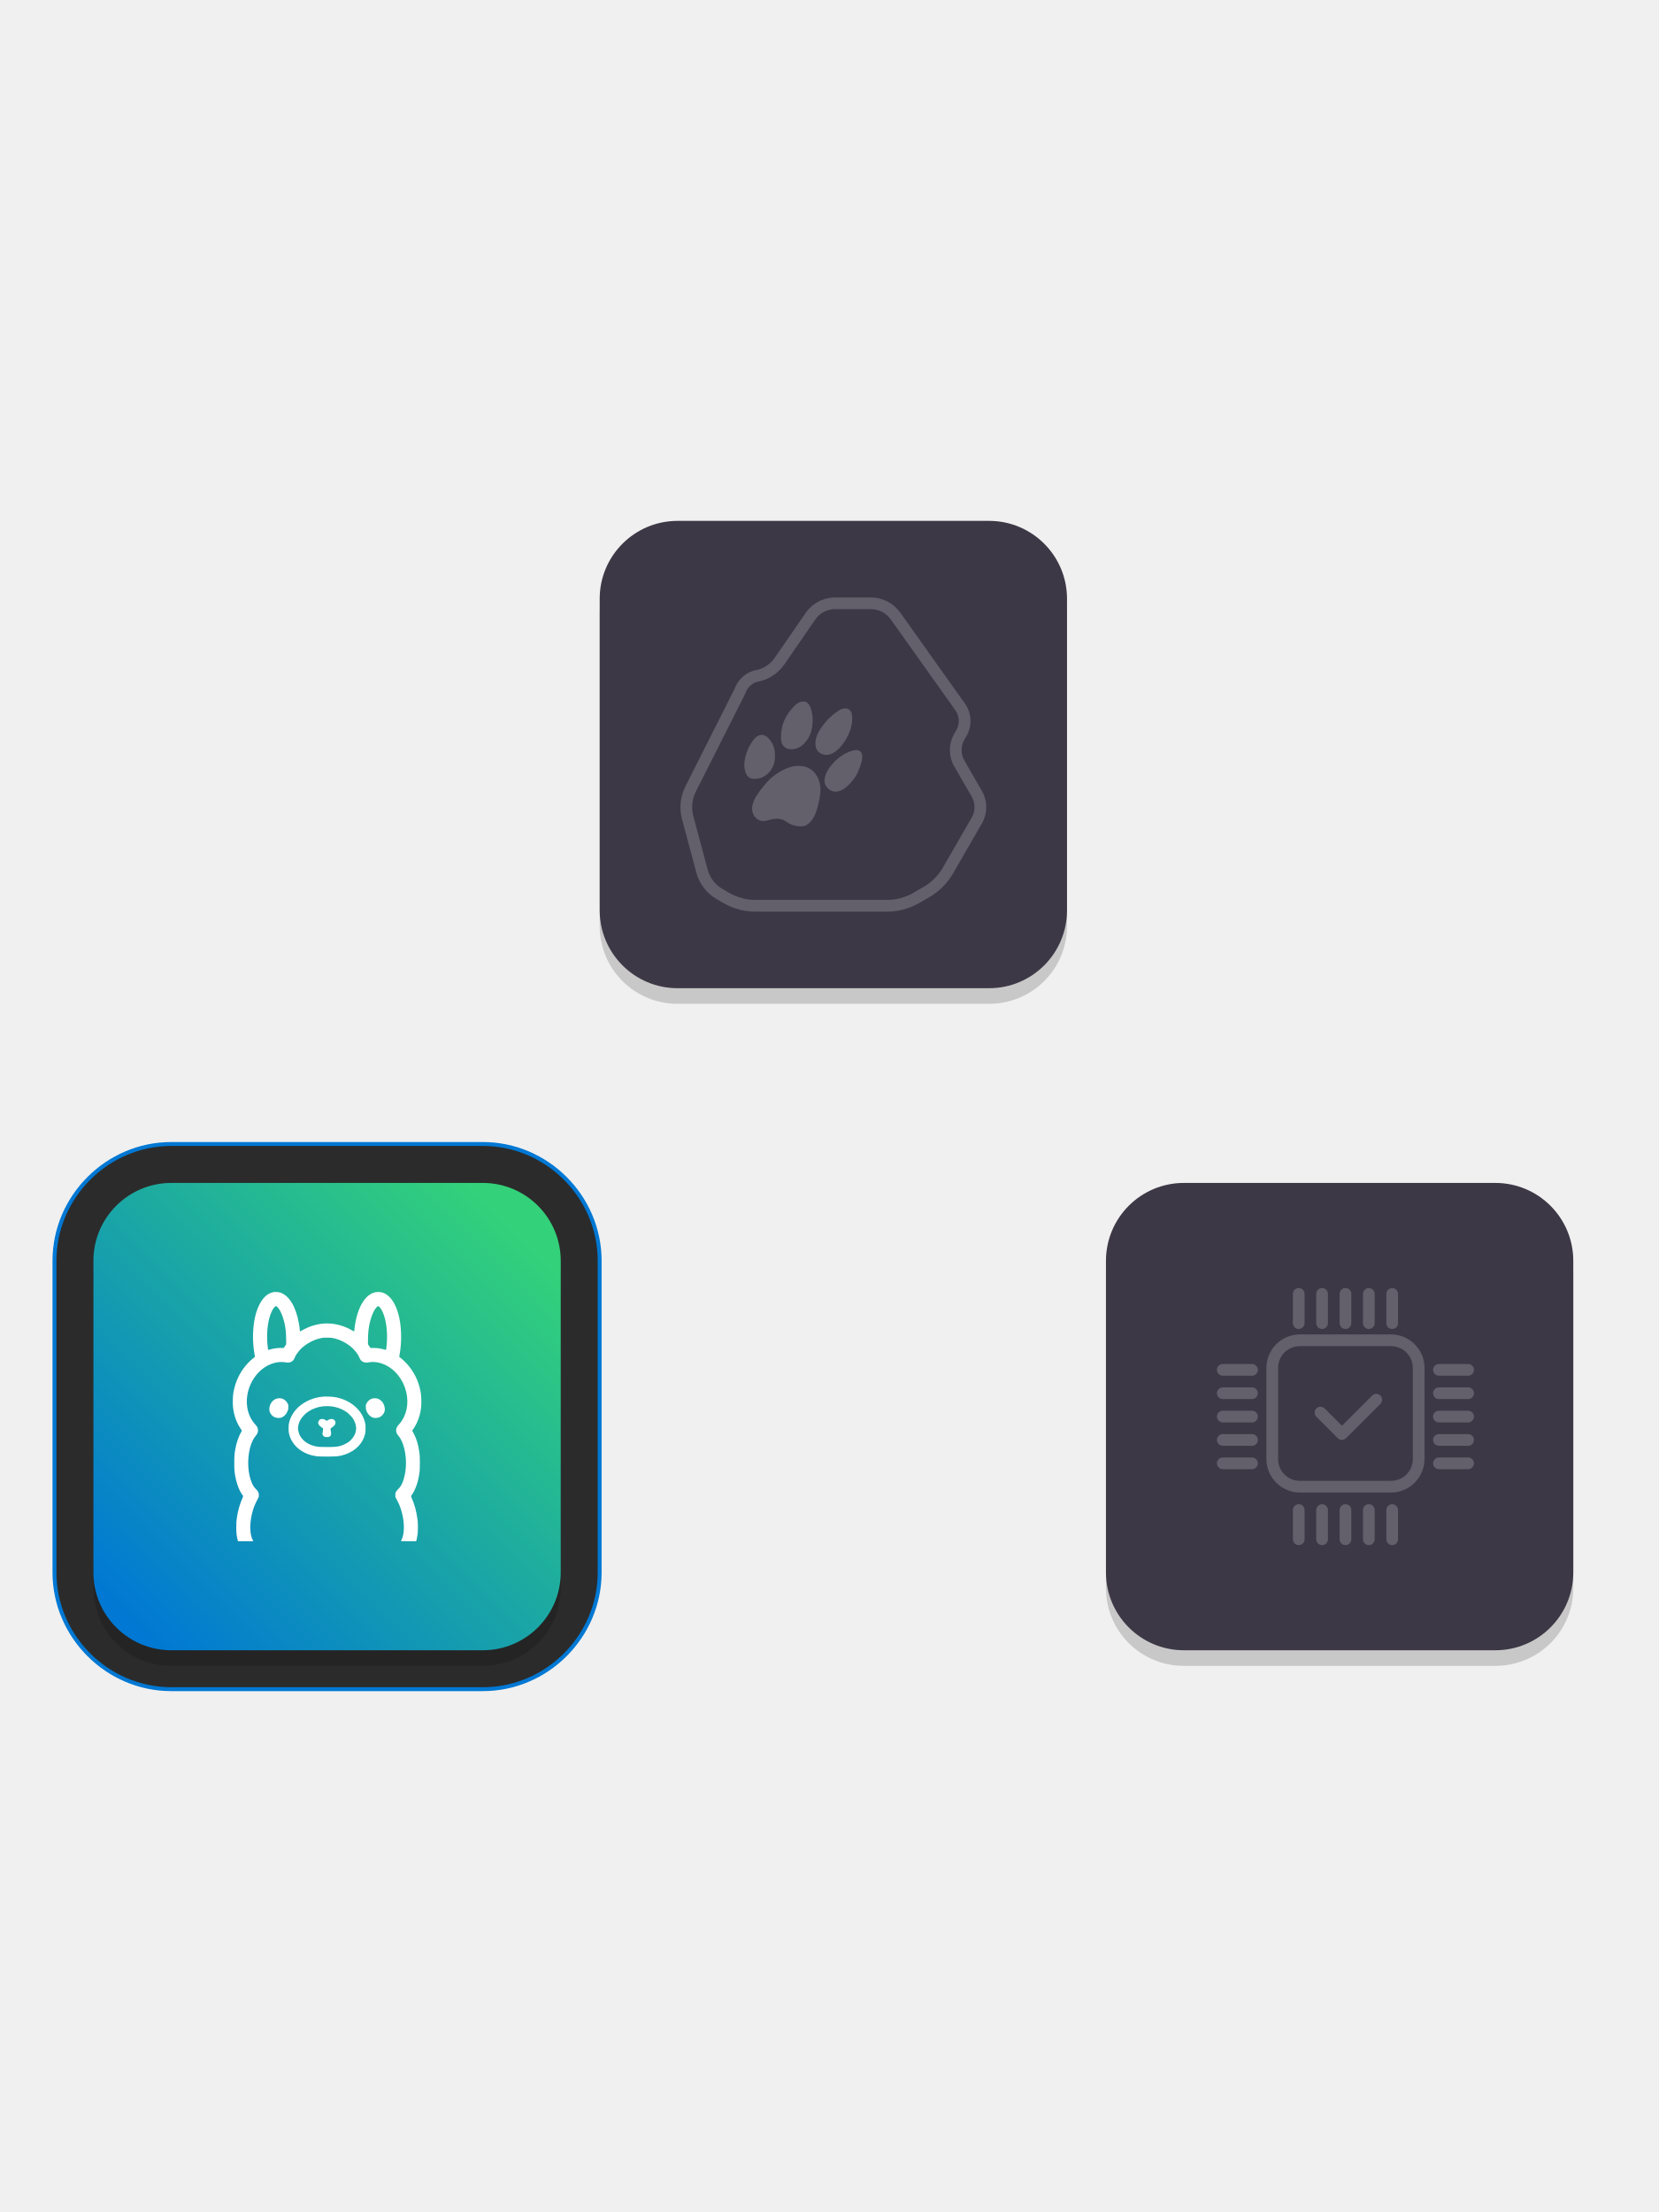
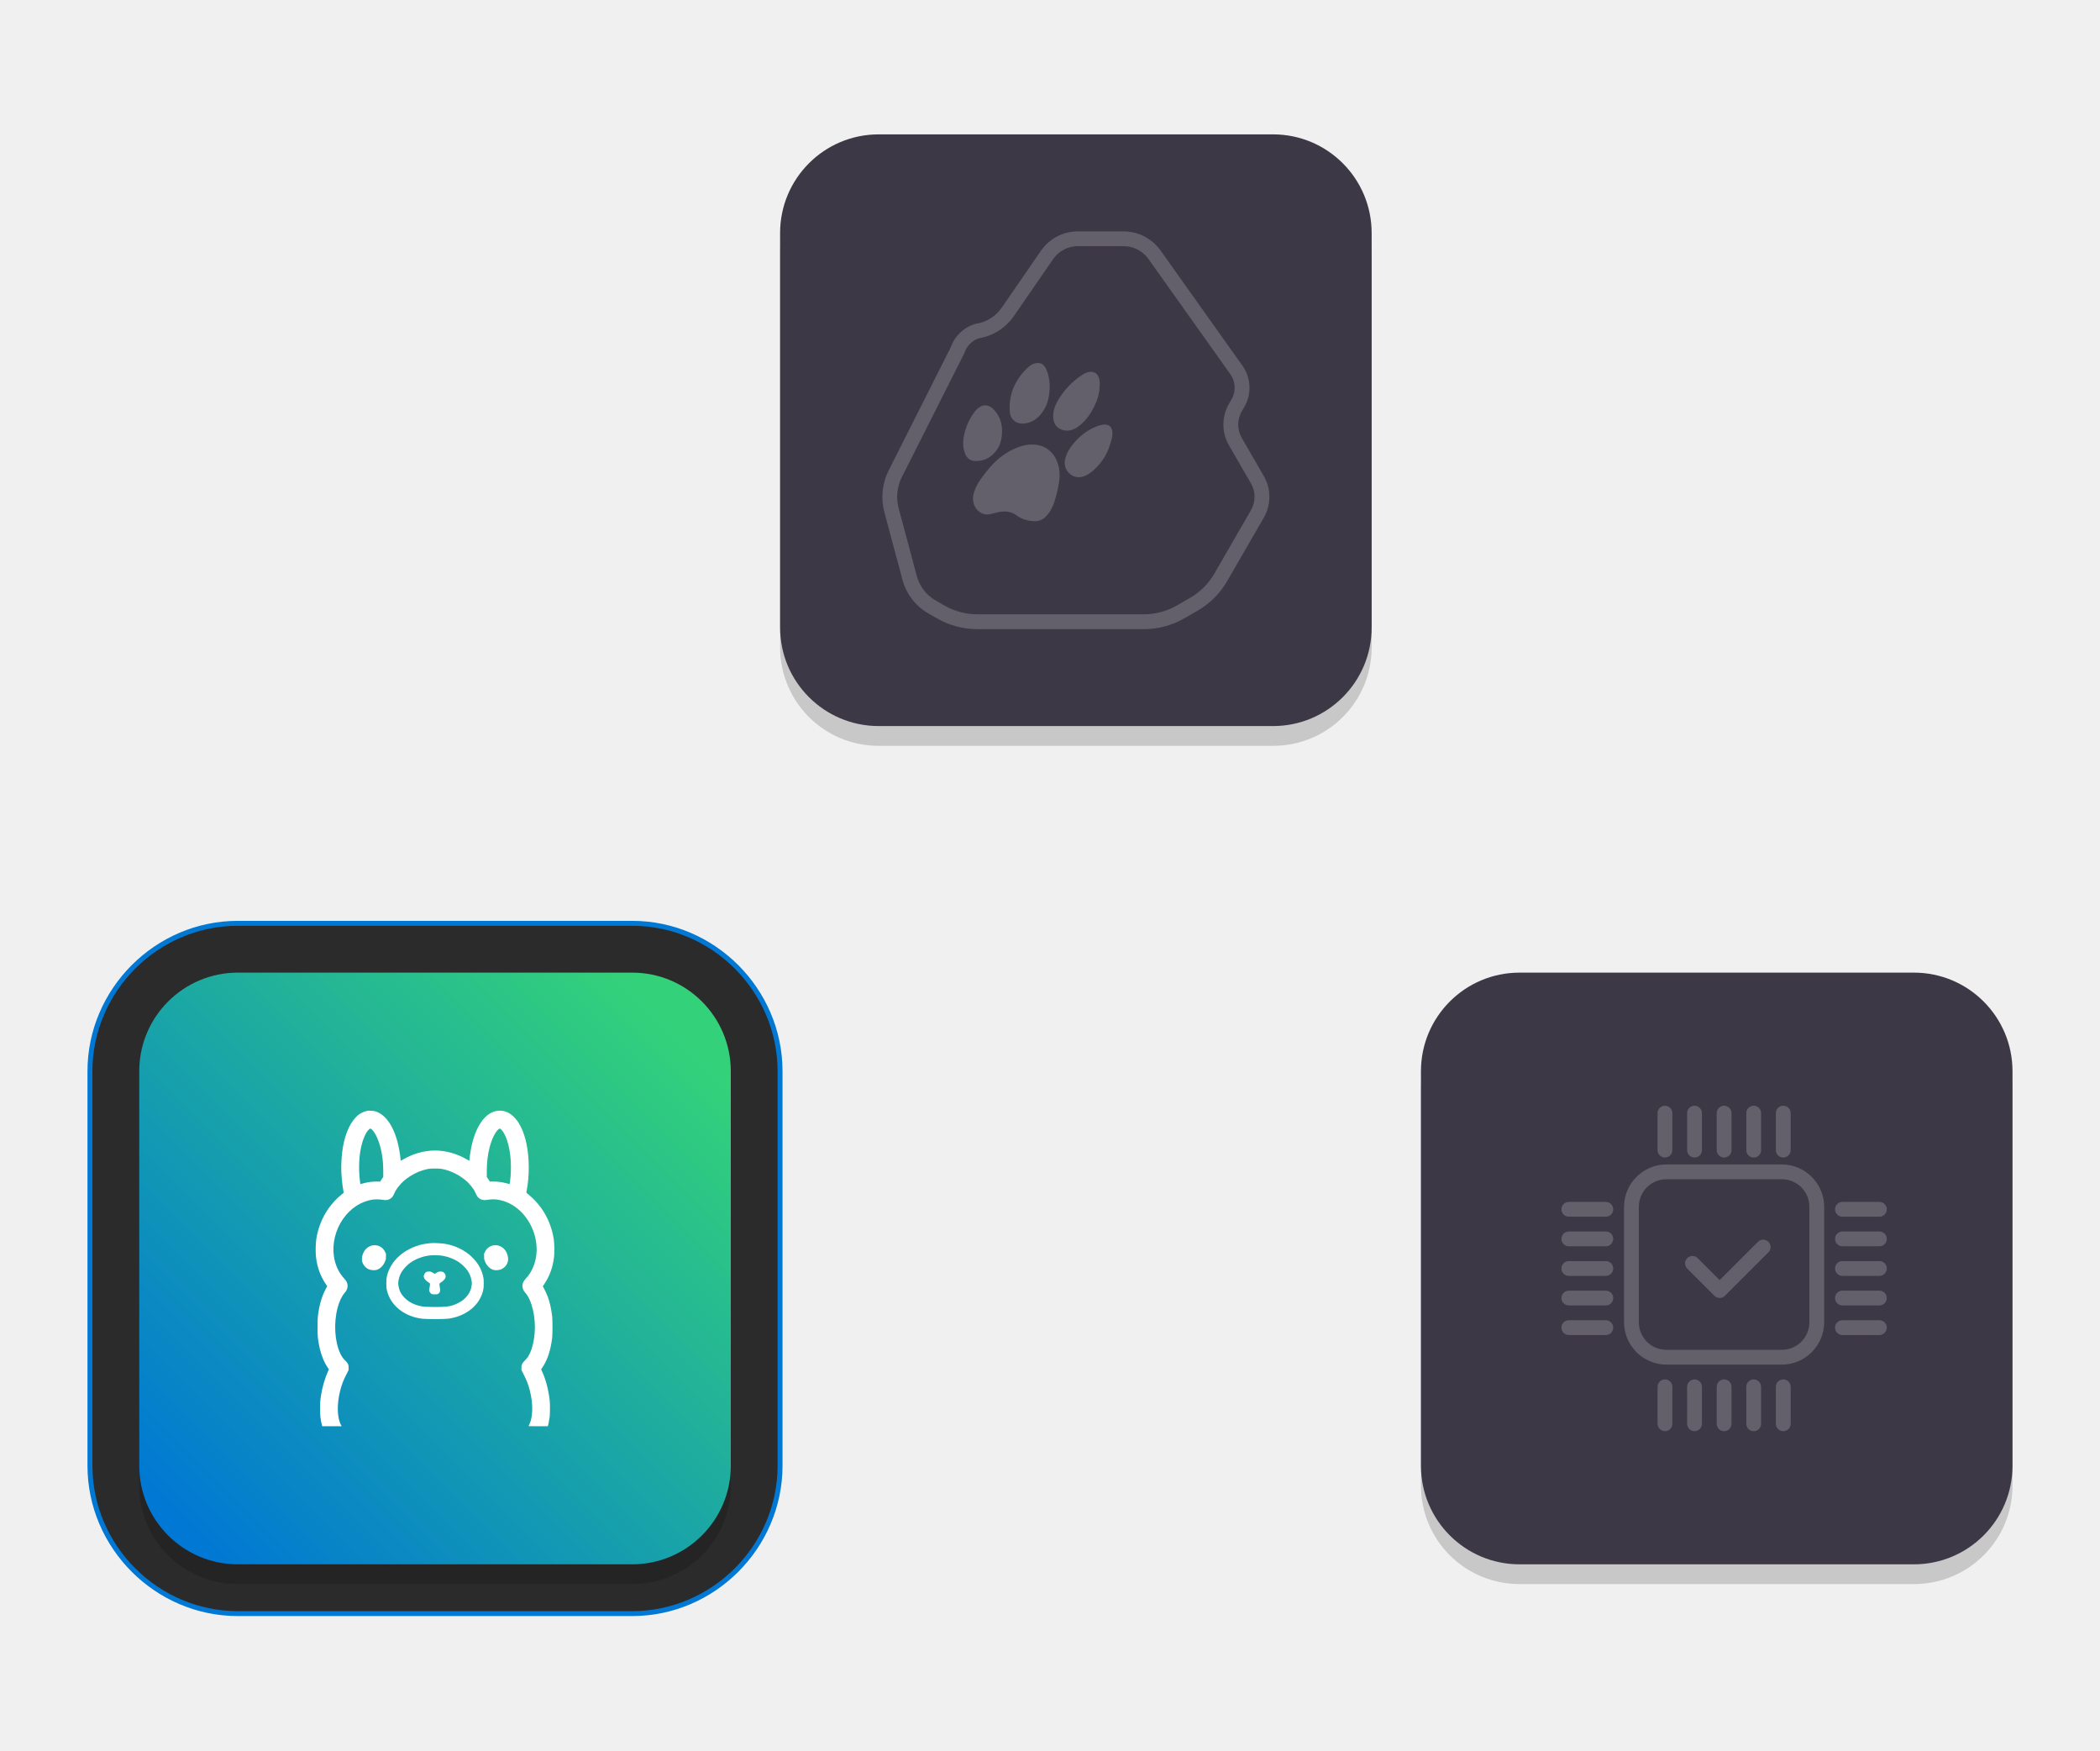
- <svg xmlns="http://www.w3.org/2000/svg" xmlns:xlink="http://www.w3.org/1999/xlink" width="600" height="800" viewBox="0 0 158.75 211.667" version="1.1" id="svg1">
+ <svg xmlns="http://www.w3.org/2000/svg" xmlns:xlink="http://www.w3.org/1999/xlink" width="600" height="500" viewBox="0 0 158.75 132.292" version="1.1" id="svg1">
  <defs id="defs1">
    <linearGradient xlink:href="#linearGradient190" id="linearGradient192" gradientUnits="userSpaceOnUse" x1="256.646" y1="244.475" x2="283.104" y2="218.017" />
    <linearGradient id="linearGradient190">
      <stop style="stop-color:#0078d4;stop-opacity:1;" offset="0" id="stop190" />
      <stop style="stop-color:#33d17a;stop-opacity:1" offset="1" id="stop191" />
    </linearGradient>
  </defs>
  <g id="layer1">
-     <g id="g90" transform="matrix(1.408459,0,0,1.408459,-345.0831,-184.9292)">
+     <g id="g90" transform="matrix(1.408459,0,0,1.408459,-343.4956,-224.6167)">
      <path id="rect90" style="font-variation-settings:'opsz' 32;opacity:1;fill:#2b2b2b;fill-opacity:1;stroke:#0078d4;stroke-width:0.265;stroke-dasharray:none;stroke-dashoffset:0;stroke-opacity:1;paint-order:fill markers stroke" d="m 256.646,209.021 c -4.352,0 -7.938,3.585 -7.938,7.938 V 238.125 c 0,4.352 3.587,7.936 7.938,7.936 h 21.166 c 4.351,0 7.936,-3.585 7.936,-7.936 v -21.166 c 0,-4.351 -3.583,-7.938 -7.936,-7.938 z" />
      <path id="rect71" style="font-variation-settings:'opsz' 32;fill:#000000;fill-opacity:0.169;stroke-width:0.529;stroke-dasharray:0.529, 1.587;paint-order:stroke markers fill" d="m 325.438,212.725 h 21.167 c 2.932,0 5.292,2.36 5.292,5.292 v 21.167 c 0,2.932 -2.36,5.292 -5.292,5.292 H 325.438 c -2.932,0 -5.292,-2.36 -5.292,-5.292 v -21.167 c 0,-2.932 2.36,-5.292 5.292,-5.292 z m -34.396,-44.979 h 21.167 c 2.932,0 5.292,2.36 5.292,5.292 v 21.167 c 0,2.932 -2.36,5.292 -5.292,5.292 h -21.167 c -2.932,0 -5.292,-2.36 -5.292,-5.292 v -21.167 c 0,-2.932 2.36,-5.292 5.292,-5.292 z m -34.396,44.979 h 21.167 c 2.932,0 5.292,2.36 5.292,5.292 v 21.167 c 0,2.932 -2.36,5.292 -5.292,5.292 h -21.167 c -2.932,0 -5.292,-2.36 -5.292,-5.292 v -21.167 c 0,-2.932 2.36,-5.292 5.292,-5.292 z" />
-       <rect style="font-variation-settings:'opsz' 32;opacity:1;vector-effect:none;fill:url(#linearGradient192);fill-opacity:1;stroke-width:0.529;stroke-linecap:butt;stroke-linejoin:miter;stroke-miterlimit:4;stroke-dasharray:0.529, 1.587;stroke-dashoffset:0;stroke-opacity:1;-inkscape-stroke:none;paint-order:stroke markers fill;stop-color:#000000;stop-opacity:1" id="rect2" width="31.75" height="31.75" x="251.354" y="211.667" ry="5.292" />
+       <rect style="font-variation-settings:'opsz' 32;opacity:1;vector-effect:none;fill:url(#linearGradient192);fill-opacity:1;stroke-width:0.529;stroke-linecap:butt;stroke-linejoin:miter;stroke-miterlimit:4;stroke-dasharray:0.529, 1.587;stroke-dashoffset:0;stroke-opacity:1;-inkscape-stroke:none;paint-order:stroke markers fill;stop-color:#000000;stop-opacity:1" id="rect2" width="31.75" height="31.75" x="251.354" y="211.667" ry="5.292" rx="5.292" />
      <g id="g5" transform="matrix(0.01983302,0,0,0.01983302,260.8231,219.075)" style="fill:#ffffff">
        <path d="M 140.629,0.24 C 132.66,1.527 123.097,5.696 116.354,10.845 95.941,26.354 80.125,59.273 73.444,100.283 c -2.513,15.509 -4.23,37.026 -4.23,53.455 0,19.371 2.268,44.136 5.517,61.239 0.736,3.801 1.103,7.173 0.797,7.418 -0.245,0.245 -3.249,2.697 -6.621,5.394 C 57.383,236.984 44.203,251.145 35.13,264.08 17.721,288.784 6.442,316.86 1.721,347.265 -0.118,359.28 -0.608,383.555 0.863,395.57 4.112,423.278 12.449,446.695 26.732,468.151 l 4.659,6.927 -1.349,2.268 c -9.563,16.061 -17.716,39.294 -21.517,61.607 -3.004,17.655 -3.372,22.375 -3.372,46.037 0,23.847 0.307,28.567 3.126,45.057 3.372,19.739 10.237,40.642 17.9,54.558 2.513,4.536 8.643,13.976 9.379,14.467 0.245,0.122 -0.49,2.39 -1.655,5.026 -8.827,19.31 -16.367,44.995 -19.494,66.635 -2.207,14.834 -2.513,19.616 -2.513,35.248 0,19.922 1.103,29.608 5.272,45.485 l 0.613,2.329 H 44.019 70.317 l -1.716,-3.249 c -10.605,-19.616 -11.586,-56.029 -2.452,-92.38 4.168,-16.797 8.889,-29.118 17.716,-46.099 l 5.272,-10.298 v -6.314 c 0,-5.885 -0.123,-6.559 -2.023,-10.421 -1.471,-2.943 -3.433,-5.456 -6.927,-8.889 -5.946,-5.762 -10.237,-11.831 -13.67,-19.31 -15.08,-32.735 -18.023,-81.346 -7.417,-122.786 4.414,-17.287 11.709,-32.673 19.371,-41.071 5.211,-5.763 7.908,-12.199 7.908,-18.881 0,-6.927 -2.452,-12.628 -7.969,-18.574 -15.816,-16.919 -25.562,-37.517 -29.057,-61.485 -4.965,-34.145 4.046,-71.355 24.52,-100.84 20.046,-28.935 48.182,-47.509 79.63,-52.474 7.049,-1.165 20.229,-0.981 27.585,0.368 8.031,1.41 13.057,0.98 18.207,-1.472 6.375,-3.003 9.563,-6.743 13.302,-15.325 3.31,-7.662 5.885,-11.831 12.812,-20.474 8.337,-10.36 16.367,-17.41 29.24,-25.931 14.713,-9.624 31.448,-16.612 48.122,-19.984 6.068,-1.226 8.888,-1.41 20.229,-1.41 11.341,0 14.161,0.184 20.229,1.41 24.459,4.966 48.735,17.594 68.106,35.493 4.168,3.862 14.16,16.245 17.348,21.395 1.226,2.022 3.372,6.314 4.72,9.501 3.739,8.582 6.927,12.322 13.302,15.325 4.966,2.391 10.176,2.882 17.9,1.594 12.199,-2.084 21.578,-1.9 33.532,0.552 40.704,8.214 76.136,41.746 91.829,86.68 13.67,39.416 9.808,80.672 -10.544,112.18 -3.433,5.334 -6.866,9.625 -11.831,14.897 -10.728,11.463 -10.728,25.685 -0.061,37.455 17.532,19.187 28.505,66.389 25.194,108.012 -2.206,27.463 -9.256,52.045 -18.942,65.96 -1.716,2.452 -5.271,6.62 -7.969,9.195 -3.494,3.433 -5.455,5.946 -6.927,8.889 -1.9,3.862 -2.023,4.536 -2.023,10.421 v 6.314 l 5.272,10.298 c 8.828,16.981 13.548,29.302 17.716,46.099 9.012,35.861 8.215,71.538 -2.084,91.829 -0.858,1.716 -1.594,3.31 -1.594,3.494 0,0.184 11.709,0.306 26.053,0.306 h 25.992 l 0.674,-2.636 c 0.368,-1.409 0.981,-3.555 1.287,-4.781 0.675,-2.697 2.023,-10.666 3.127,-18.329 1.042,-7.724 1.042,-36.168 0,-44.75 -3.923,-31.141 -10.483,-55.845 -21.21,-79.201 -1.165,-2.636 -1.901,-4.904 -1.656,-5.026 0.307,-0.184 2.023,-2.636 3.862,-5.395 13.364,-20.229 21.578,-45.669 25.747,-79.262 1.103,-9.257 1.103,-49.041 0,-57.93 -2.943,-22.926 -6.498,-38.497 -12.383,-54.251 -2.452,-6.559 -8.95,-20.413 -11.708,-24.888 l -1.349,-2.268 4.659,-6.927 c 14.283,-21.456 22.62,-44.873 25.869,-72.581 1.471,-12.015 0.981,-36.29 -0.858,-48.305 -4.782,-30.467 -16,-58.42 -33.409,-83.185 -9.073,-12.935 -22.253,-27.096 -33.777,-36.291 -3.372,-2.697 -6.376,-5.149 -6.621,-5.394 -0.306,-0.245 0.062,-3.617 0.797,-7.418 7.418,-38.681 7.172,-86.924 -0.613,-124.625 C 563.913,57.495 551.653,31.381 535.837,16.301 523.209,4.286 510.336,-0.864 494.888,0.117 459.456,2.202 430.89,42.967 419.61,107.21 c -1.839,10.36 -3.432,22.498 -3.432,25.808 0,1.287 -0.246,2.329 -0.552,2.329 -0.307,0 -2.697,-1.226 -5.272,-2.758 -27.34,-16.184 -57.746,-24.827 -87.354,-24.827 -29.608,0 -60.014,8.643 -87.354,24.827 -2.575,1.532 -4.965,2.758 -5.272,2.758 -0.306,0 -0.552,-1.042 -0.552,-2.329 0,-3.433 -1.655,-15.938 -3.432,-25.808 C 216.152,49.526 192.674,11.335 161.472,1.711 157.181,0.424 144.982,-0.434 140.629,0.24 Z M 151.051,50.139 c 8.827,6.988 18.635,26.972 24.275,49.347 1.042,4.046 2.145,8.705 2.452,10.421 0.245,1.656 0.919,5.395 1.471,8.276 2.391,12.996 3.494,27.034 3.617,44.137 l 0.061,16.858 -4.23,6.252 -4.229,6.314 h -9.87 c -11.524,0 -22.988,1.472 -33.961,4.414 -3.923,0.981 -7.724,1.962 -8.459,2.146 -1.165,0.245 -1.349,-0.123 -2.023,-5.15 -3.617,-27.279 -3.433,-57.5 0.552,-82.634 4.413,-28.014 14.712,-53.393 24.765,-60.871 2.391,-1.778 2.82,-1.716 5.579,0.49 z m 349.538,-0.429 c 6.069,4.475 12.751,16.367 17.716,31.57 9.992,30.405 12.812,72.151 7.54,111.874 -0.674,5.027 -0.858,5.395 -2.023,5.15 -0.735,-0.184 -4.536,-1.165 -8.459,-2.146 -10.973,-2.942 -22.437,-4.414 -33.961,-4.414 h -9.87 l -4.229,-6.314 -4.23,-6.252 0.061,-16.858 c 0.123,-23.785 2.33,-42.359 7.601,-63.018 5.579,-22.191 15.448,-42.175 24.214,-49.163 2.759,-2.207 3.188,-2.268 5.64,-0.429 z" fill="#000000" id="path1-2" style="fill:#ffffff" />
        <path d="m 313.498,358.237 c -13.303,1.288 -16.919,1.778 -23.295,3.066 -10.36,2.145 -24.214,6.927 -33.838,11.647 -33.47,16.367 -56.519,43.646 -63.569,75.216 -1.41,6.253 -1.594,8.337 -1.594,18.881 0,10.421 0.184,12.689 1.533,18.635 9.379,41.256 47.385,71.723 96.549,77.301 10.666,1.165 56.765,1.165 67.431,0 39.478,-4.475 73.439,-25.869 88.703,-55.907 4.045,-8.03 6.007,-13.241 7.846,-21.394 1.349,-5.946 1.533,-8.214 1.533,-18.635 0,-10.544 -0.184,-12.628 -1.594,-18.881 -10.238,-45.853 -54.742,-81.959 -109.3,-88.825 -7.111,-0.858 -25.746,-1.594 -30.405,-1.104 z m 22.926,33.348 c 18.207,1.962 36.536,8.46 51.248,18.268 7.908,5.272 19.065,16.306 23.846,23.54 5.885,8.949 9.256,18.083 10.789,29.179 0.674,5.088 0.307,8.95 -1.533,17.164 -2.881,12.26 -11.831,25.072 -23.907,34.022 -5.64,4.107 -17.348,10.054 -24.52,12.383 -13.609,4.352 -22.498,5.149 -54.252,4.904 -20.719,-0.184 -24.398,-0.368 -30.344,-1.471 -20.29,-3.801 -36.351,-11.893 -47.998,-24.214 -9.441,-9.931 -13.732,-19.003 -16.061,-33.654 -1.042,-6.805 0.919,-18.084 4.904,-27.586 4.843,-11.586 17.348,-25.991 29.731,-34.267 14.344,-9.563 33.225,-16.367 50.573,-18.206 6.682,-0.736 20.842,-0.736 27.524,-0.062 z" fill="#000000" id="path2" style="fill:#ffffff" />
        <path d="m 299.584,436.336 c -4.659,2.513 -7.908,8.888 -6.927,13.608 1.103,5.088 5.578,10.238 12.566,14.468 3.74,2.268 3.985,2.574 4.169,4.842 0.122,1.349 -0.368,5.211 -1.042,8.644 -0.736,3.371 -1.288,6.927 -1.288,7.908 0.062,2.636 2.514,6.927 5.088,9.011 2.269,1.839 2.698,1.9 9.073,2.084 5.824,0.184 7.05,0.061 9.379,-1.042 6.008,-2.943 7.54,-8.337 5.333,-18.697 -1.839,-8.643 -1.471,-9.992 3.127,-12.628 4.842,-2.82 9.992,-7.785 11.524,-11.157 2.943,-6.436 0.245,-13.731 -6.253,-17.103 -1.593,-0.797 -3.555,-1.164 -6.436,-1.164 -4.475,0 -7.356,1.042 -12.628,4.413 l -3.004,1.901 -1.9,-1.165 c -7.785,-4.598 -9.195,-5.149 -13.916,-5.088 -3.371,0 -5.21,0.306 -6.865,1.165 z" fill="#000000" id="path3" style="fill:#ffffff" />
        <path d="m 150.744,365.165 c -10.85,3.433 -18.942,11.402 -23.11,22.743 -2.023,5.395 -3.004,13.916 -2.146,18.513 2.023,10.973 11.034,20.965 21.272,23.724 12.873,3.371 22.497,1.164 31.018,-7.295 4.965,-4.843 7.663,-9.073 10.36,-15.939 1.961,-4.842 2.084,-5.7 2.084,-12.566 l 0.061,-7.356 -2.574,-5.272 c -4.108,-8.337 -11.525,-14.529 -20.107,-16.797 -4.843,-1.226 -12.628,-1.164 -16.858,0.245 z" fill="#000000" id="path4" style="fill:#ffffff" />
        <path d="m 478.153,364.982 c -8.398,2.268 -15.877,8.52 -19.862,16.735 l -2.574,5.272 0.061,7.356 c 0,6.866 0.123,7.724 2.084,12.566 2.698,6.866 5.395,11.096 10.36,15.939 8.521,8.459 18.145,10.666 31.019,7.295 7.417,-1.962 14.834,-8.215 18.39,-15.51 3.065,-6.191 3.8,-10.666 2.82,-17.716 -2.268,-16.122 -11.709,-27.83 -25.747,-31.937 -4.107,-1.226 -12.076,-1.226 -16.551,0 z" fill="#000000" id="path5" style="fill:#ffffff" />
      </g>
-       <rect style="font-variation-settings:'opsz' 32;fill:#3d3846;fill-opacity:1;stroke-width:0.529;stroke-dasharray:0.529, 1.587;paint-order:stroke markers fill" id="rect4" width="31.75" height="31.75" x="285.75" y="166.687" ry="5.292" />
-       <rect style="font-variation-settings:'opsz' 32;fill:#3d3846;fill-opacity:1;stroke-width:0.529;stroke-dasharray:0.529, 1.587;paint-order:stroke markers fill" id="rect16" width="31.75" height="31.75" x="320.146" y="211.667" ry="5.292" />
+       <rect style="font-variation-settings:'opsz' 32;fill:#3d3846;fill-opacity:1;stroke-width:0.529;stroke-dasharray:0.529, 1.587;paint-order:stroke markers fill" id="rect4" width="31.75" height="31.75" x="285.75" y="166.687" ry="5.292" rx="5.292" />
+       <rect style="font-variation-settings:'opsz' 32;fill:#3d3846;fill-opacity:1;stroke-width:0.529;stroke-dasharray:0.529, 1.587;paint-order:stroke markers fill" id="rect16" width="31.75" height="31.75" x="320.146" y="211.667" ry="5.292" rx="5.292" />
      <g id="g10-5-7" transform="matrix(0.396875,0,0,0.396875,291.5708,-60.79586)" style="display:inline;opacity:0.2;fill:#ffffff">
        <path id="path62-3-3" style="font-variation-settings:'opsz' 32;fill:#ffffff;fill-opacity:1;fill-rule:nonzero;stroke:none;stroke-width:2;stroke-linecap:round;stroke-linejoin:miter;stroke-miterlimit:4;stroke-dasharray:none;stroke-dashoffset:0;stroke-opacity:1;paint-order:fill markers stroke" d="m 120.779,714.454 c 2.097,0 3.754,1.657 3.754,3.754 v 15.558 c 0,2.097 -1.657,3.754 -3.754,3.754 h -15.558 c -2.097,0 -3.754,-1.657 -3.754,-3.754 v -15.558 c 0,-2.097 1.657,-3.754 3.754,-3.754 z m -21.312,3.754 v 15.558 c 0,3.183 2.571,5.754 5.754,5.754 h 15.558 c 3.183,0 5.754,-2.571 5.754,-5.754 v -15.558 c 0,-3.183 -2.571,-5.754 -5.754,-5.754 h -15.558 c -3.183,0 -5.754,2.571 -5.754,5.754 z M 129,719.52 h 5 a 1,1 0 1 0 0,-2 h -5 a 1,1 0 1 0 0,2 z m 0,4 h 5 a 1,1 0 1 0 0,-2 h -5 a 1,1 0 1 0 0,2 z m 0,4 h 5 a 1,1 0 1 0 0,-2 h -5 a 1,1 0 1 0 0,2 z m 0,4 h 5 a 1,1 0 1 0 0,-2 h -5 a 1,1 0 1 0 0,2 z m 0,4 h 5 a 1,1 0 1 0 0,-2 h -5 a 1,1 0 1 0 0,2 z m -37,-16 h 5 a 1,1 0 1 0 0,-2 h -5 a 1,1 0 1 0 0,2 z m 0,4 h 5 a 1,1 0 1 0 0,-2 h -5 a 1,1 0 1 0 0,2 z m 0,4 h 5 a 1,1 0 1 0 0,-2 h -5 a 1,1 0 1 0 0,2 z m 0,4 h 5 a 1,1 0 1 0 0,-2 h -5 a 1,1 0 1 0 0,2 z m 0,4 h 5 a 1,1 0 1 0 0,-2 h -5 a 1,1 0 1 0 0,2 z m 28,7 v 5 a 1,1 0 1 0 2,0 v -5 a 1,1 0 1 0 -2,0 z m -4,-1e-5 -1e-5,5 a 1,1 0 1 0 2,0 l 1e-5,-5 a 1,1 0 1 0 -2,0 z m -4,-10e-6 2e-5,5 a 1,1 0 1 0 2,0 l -2e-5,-5 a 1,1 0 1 0 -2,0 z m -4,10e-6 -1e-5,5 a 1,1 0 1 0 2,0 l 1e-5,-5 a 1,1 0 1 0 -2,0 z m -4,0 -1e-5,5 a 1,1 0 1 0 2,0 l 1e-5,-5 a 1,1 0 1 0 -2,0 z m 16,-37 v 5 a 1,1 0 1 0 2,0 v -5 a 1,1 0 1 0 -2,0 z m -4,10e-6 v 5 a 1,1 0 1 0 2,0 v -5 a 1,1 0 1 0 -2,0 z m -4,-10e-6 -1e-5,5 a 1,1 0 1 0 2,0 l 1e-5,-5 a 1,1 0 1 0 -2,0 z m -4,0 v 5 a 1,1 0 1 0 2,0 v -5 a 1,1 0 1 0 -2,0 z m -4,0 1e-5,5 a 1,1 0 1 0 2,0 l -1e-5,-5 a 1,1 0 1 0 -2,0 z m 4.026,21.029 3.667,3.667 a 1,1 0 0 0 1.414,0 l 5.867,-5.867 a 1,1 0 1 0 -1.414,-1.414 l -5.867,5.867 1.414,0 -3.667,-3.667 a 1,1 0 1 0 -1.414,1.414 z" />
      </g>
      <g id="g166-8" transform="translate(-0.1445865,-0.07672662)" style="opacity:0.2;fill:#ffffff">
        <g id="g27-8" transform="matrix(0.155576,0,0,0.155576,229.0524,166.1743)" style="fill:#ffffff;fill-opacity:1;stroke:none;stroke-width:3.401;stroke-dasharray:none">
          <path id="path20-1-4" d="m 480.009,106.878 c 0.02,0.774 -0.12,1.531 -0.321,2.268 -0.788,2.876 -1.875,5.614 -3.788,7.953 -1.385,1.693 -2.896,3.257 -4.877,4.259 -3.268,1.653 -6.073,0.033 -7.123,-2.48 -0.611,-1.463 -0.319,-2.949 0.205,-4.384 0.603,-1.648 1.613,-3.05 2.741,-4.37 1.803,-2.112 3.911,-3.844 6.432,-5.039 1.048,-0.496 2.119,-0.932 3.273,-1.133 2.215,-0.386 3.465,0.666 3.457,2.927 z m -38.077,-0.583 c -0.019,2.478 -0.555,4.869 -2.215,6.872 -1.892,2.282 -4.329,3.465 -7.321,3.262 -1.623,-0.11 -2.68,-1.124 -3.239,-2.59 -0.784,-2.058 -0.763,-4.201 -0.32,-6.32 0.608,-2.915 1.821,-5.583 3.6,-7.974 0.585,-0.788 1.292,-1.49 2.192,-1.928 1.559,-0.758 3.116,-0.316 4.507,1.153 1.989,2.101 2.811,4.618 2.796,7.525 z m 33.701,-16.06 c -0.008,2.979 -0.944,5.709 -2.343,8.289 -1.251,2.304 -2.824,4.366 -4.943,5.959 -1.512,1.137 -3.161,1.76 -5.093,1.365 -2.075,-0.425 -3.453,-1.979 -3.639,-4.064 -0.205,-2.324 0.519,-4.408 1.673,-6.347 2.14,-3.59 4.961,-6.549 8.491,-8.807 0.831,-0.532 1.715,-0.945 2.739,-0.95 1.361,-0.006 2.291,0.634 2.767,1.919 0.316,0.851 0.384,1.734 0.348,2.635 z m -17.253,0.823 c -0.096,2.864 -0.584,5.824 -2.421,8.401 -1.328,1.864 -2.971,3.337 -5.26,3.867 -1.524,0.353 -3.055,0.357 -4.404,-0.629 -1.264,-0.924 -1.673,-2.307 -1.733,-3.754 -0.243,-5.954 2.097,-10.832 6.387,-14.841 0.825,-0.772 1.804,-1.312 2.983,-1.431 1.187,-0.12 2.103,0.315 2.753,1.267 0.873,1.278 1.227,2.758 1.48,4.257 0.148,0.877 0.216,1.766 0.216,2.864 z m -5.252,46.152 c -2.208,-0.109 -4.276,-0.613 -6.104,-1.96 -1.863,-1.373 -3.976,-1.658 -6.207,-1.184 -1.011,0.215 -2.004,0.505 -3.016,0.709 -2.825,0.569 -4.787,-1.325 -5.512,-3.272 -0.704,-1.889 -0.309,-3.722 0.435,-5.508 1.028,-2.47 2.725,-4.497 4.369,-6.558 2.252,-2.824 4.952,-5.117 8.175,-6.761 2.213,-1.129 4.552,-1.915 7.056,-1.905 4.273,0.018 7.307,2.323 8.733,6.222 0.904,2.472 0.869,4.999 0.412,7.535 -0.471,2.615 -1.063,5.208 -2.132,7.654 -0.609,1.394 -1.445,2.66 -2.588,3.694 -1.025,0.929 -2.232,1.376 -3.621,1.334 z" style="font-variation-settings:'opsz' 32;opacity:1;fill:#ffffff;fill-opacity:1;fill-rule:nonzero;stroke:none;stroke-width:3.401;stroke-linecap:butt;stroke-linejoin:miter;stroke-miterlimit:4;stroke-dasharray:none;stroke-dashoffset:0;stroke-opacity:1;paint-order:fill markers stroke;stop-color:#000000;stop-opacity:1" />
        </g>
        <path style="font-variation-settings:'opsz' 32;fill:#ffffff;fill-opacity:1;fill-rule:nonzero;stroke:none;stroke-width:0.873;stroke-linecap:round;stroke-linejoin:miter;stroke-miterlimit:4;stroke-dasharray:none;stroke-dashoffset:0;stroke-opacity:1;paint-order:fill markers stroke" d="m 206.873,620.094 c 0.223,0.831 0.766,1.539 1.511,1.969 l 0.513,0.296 c 0.726,0.419 1.549,0.64 2.388,0.64 l 9.835,0 c 0.838,0 1.662,-0.221 2.388,-0.64 l 0.777,-0.448 c 0.726,-0.419 1.329,-1.022 1.748,-1.748 l 2.161,-3.742 c 0.438,-0.758 0.438,-1.692 0,-2.45 l -1.299,-2.249 c -0.282,-0.489 -0.282,-1.089 0,-1.577 l 0.152,-0.262 c 0.44,-0.762 0.395,-1.709 -0.115,-2.426 l -4.83,-6.794 c -0.505,-0.71 -1.321,-1.131 -2.192,-1.131 h -2.687 c -0.872,0 -1.687,0.428 -2.182,1.146 l -2.314,3.357 c -0.353,0.512 -0.901,0.855 -1.516,0.949 a 2.261,2.261 0 0 1 -0.029,0.004 2.216,2.216 0 0 0 -0.034,0.01 c -0.682,0.21 -1.22,0.737 -1.445,1.415 l 0.025,-0.059 -3.67,7.278 c -0.386,0.764 -0.476,1.644 -0.255,2.471 z m -0.036,-6.071 3.686,-7.308 a 1.343,1.343 0 0 1 0.009,-0.029 c 0.136,-0.41 0.461,-0.728 0.873,-0.855 l -0.063,0.014 c 0.852,-0.13 1.613,-0.607 2.103,-1.317 l 2.314,-3.357 c 0.332,-0.482 0.878,-0.769 1.463,-0.769 h 2.687 c 0.589,0 1.14,0.284 1.481,0.764 l 4.83,6.794 c 0.312,0.439 0.339,1.017 0.07,1.484 l -0.152,0.262 c -0.438,0.758 -0.438,1.692 0,2.45 l 1.299,2.249 c 0.282,0.489 0.282,1.089 0,1.577 l -2.161,3.742 c -0.343,0.593 -0.835,1.086 -1.429,1.429 l -0.777,0.448 c -0.593,0.343 -1.266,0.523 -1.951,0.523 l -9.835,0 c -0.685,0 -1.358,-0.18 -1.951,-0.523 l -0.513,-0.296 c -0.545,-0.314 -0.942,-0.832 -1.105,-1.439 l -1.07,-3.993 c -0.166,-0.62 -0.098,-1.279 0.191,-1.852 z" id="path137-3" transform="matrix(0.9095054,0,0,0.9095054,104.3133,-373.3091)" />
      </g>
    </g>
  </g>
</svg>
